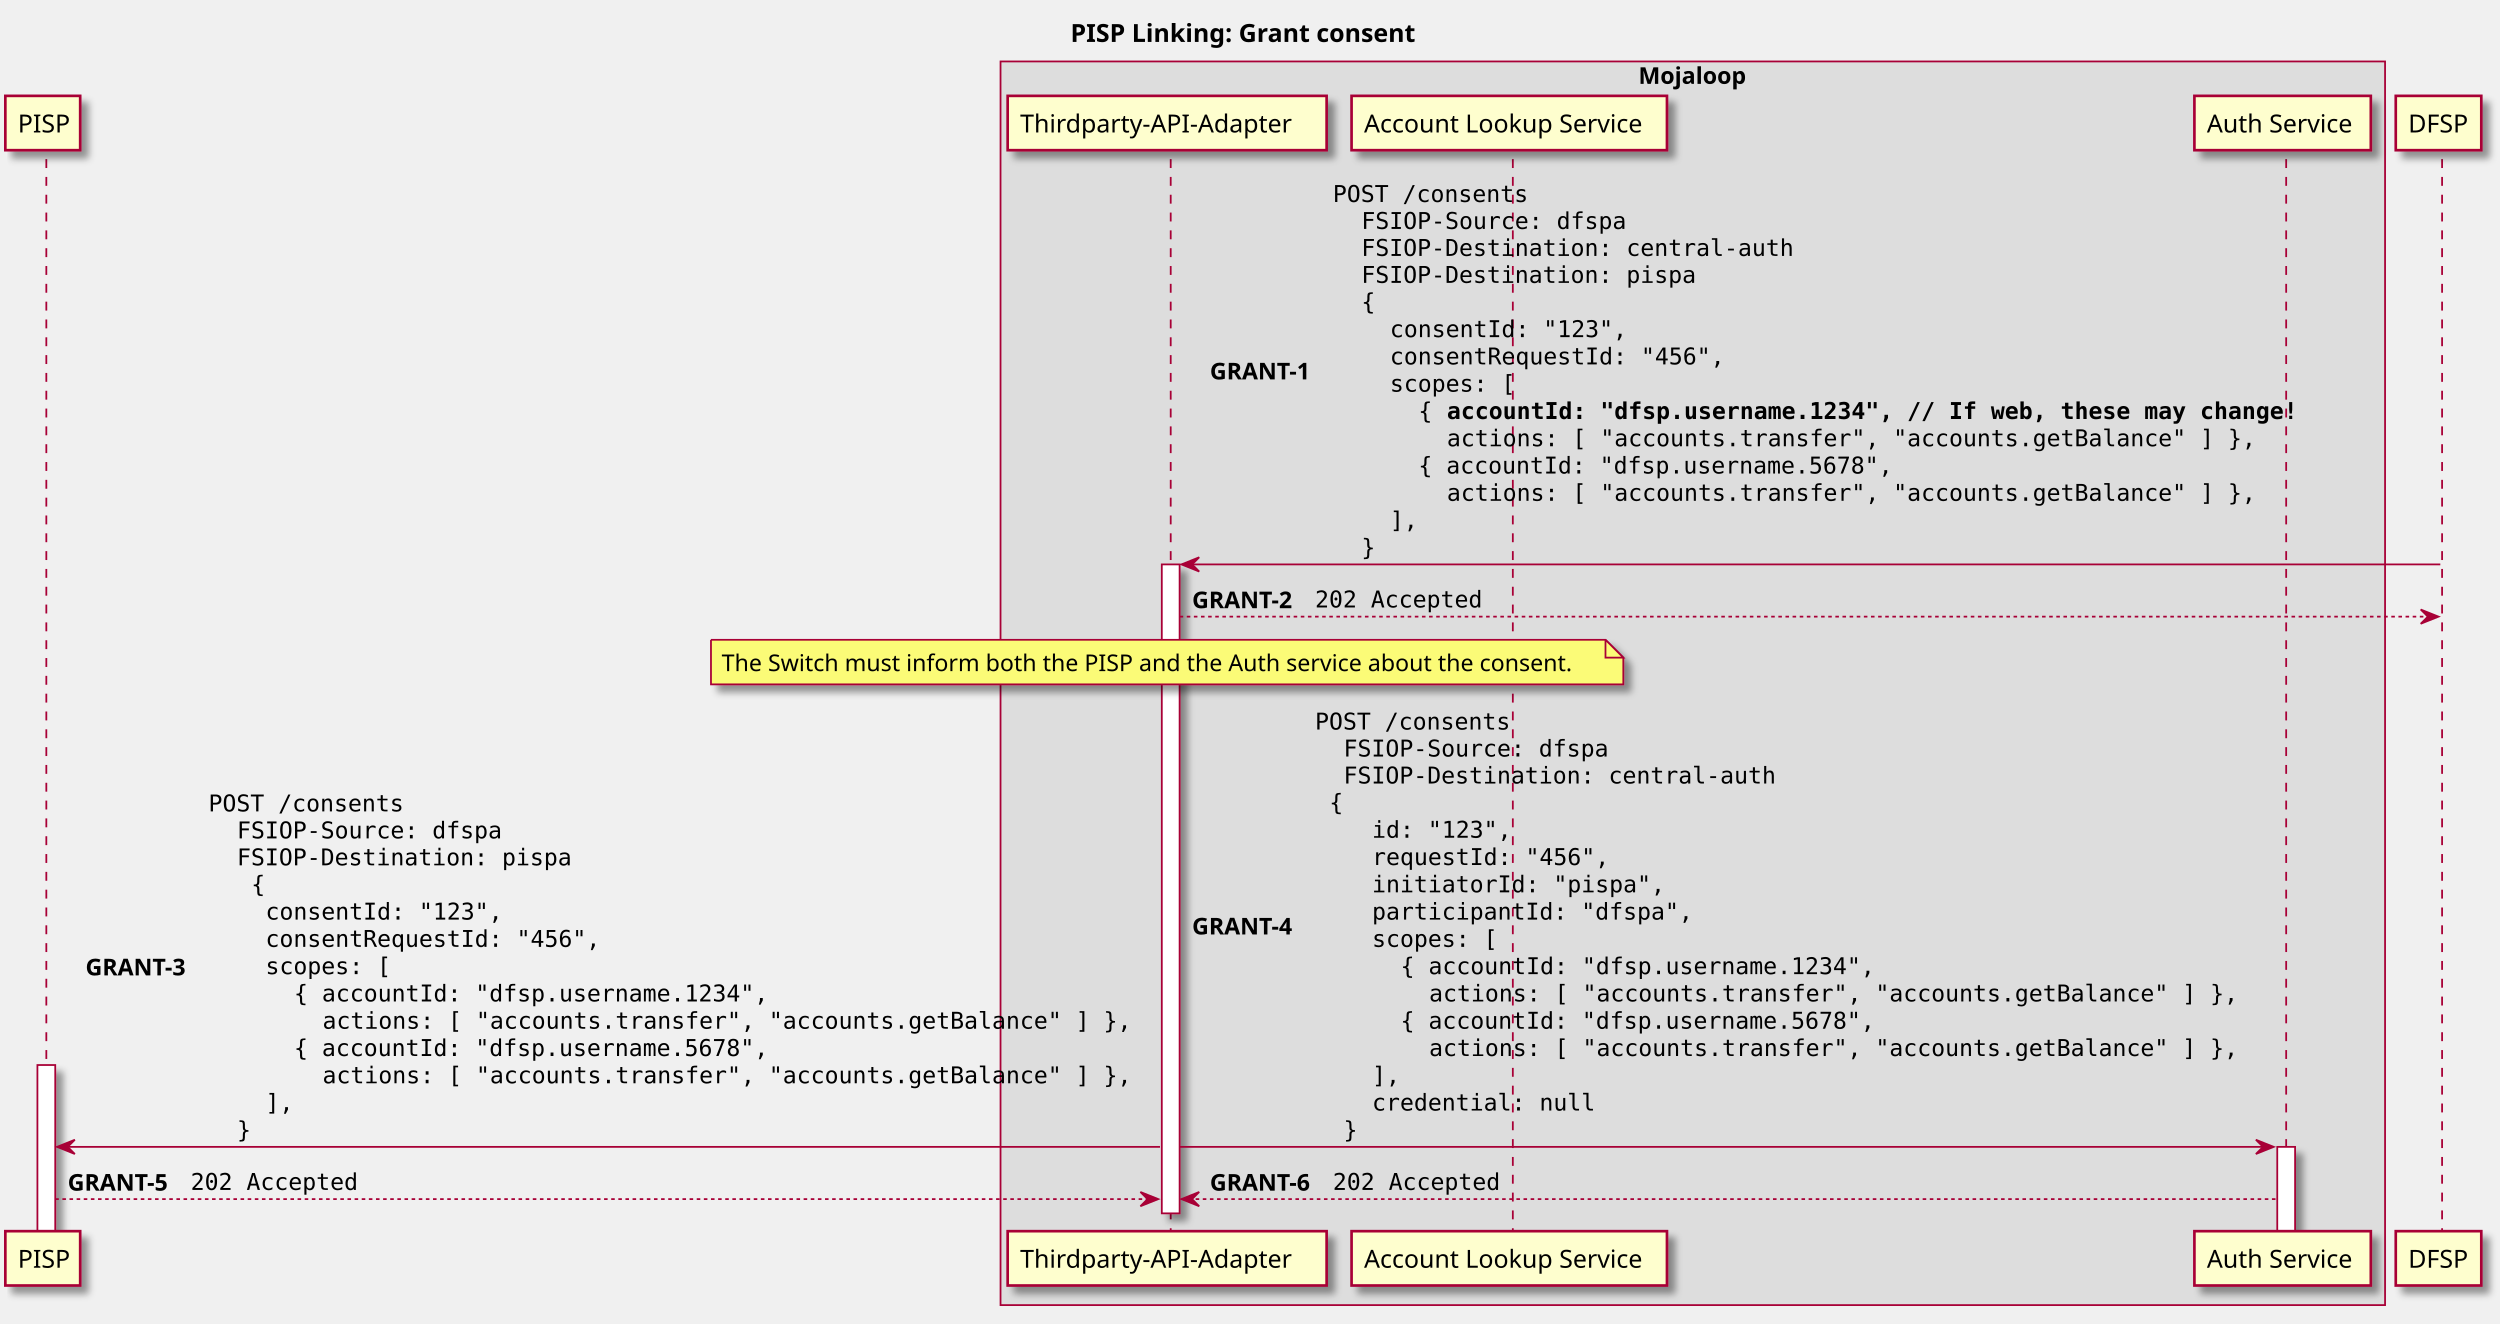
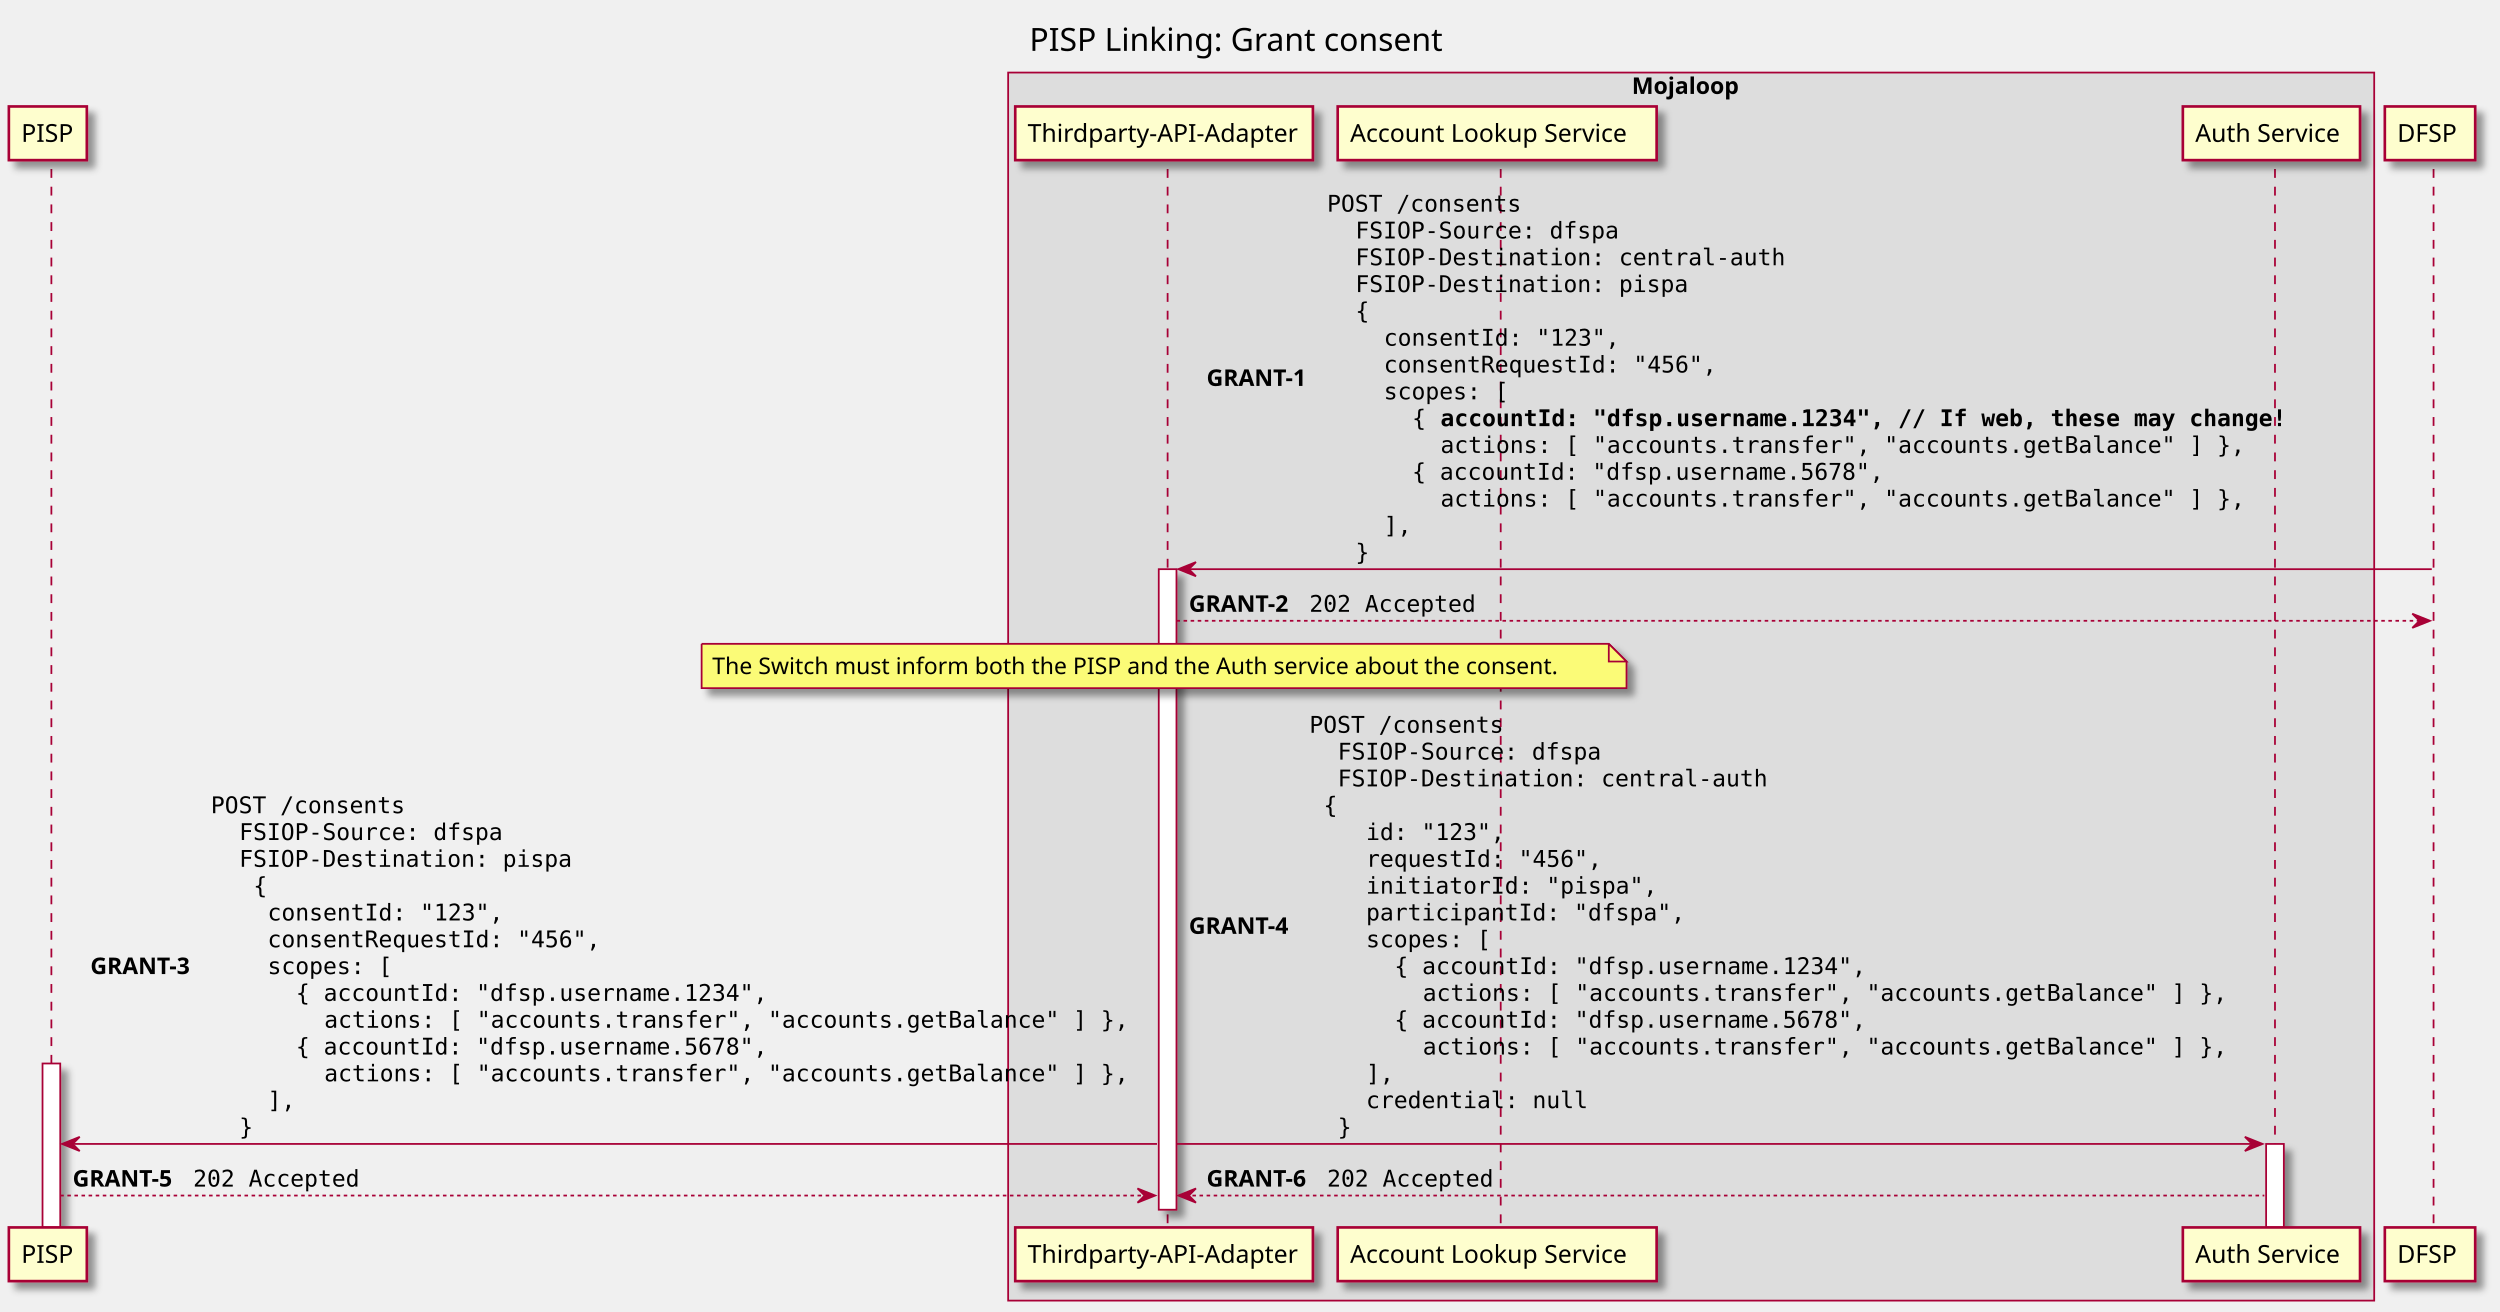
- <svg xmlns="http://www.w3.org/2000/svg" contentScriptType="application/ecmascript" contentStyleType="text/css" height="743px" preserveAspectRatio="none" style="width:1403px;height:743px;" version="1.1" viewBox="0 0 1403 743" width="1403px" zoomAndPan="magnify">
+ <svg xmlns="http://www.w3.org/2000/svg" height="740" preserveAspectRatio="none" style="width:1411px;height:740px" width="1411">
  <defs>
-     <filter height="300%" id="ffw36wz6bn99g" width="300%" x="-1" y="-1">
-       <feGaussianBlur result="blurOut" stdDeviation="2.0" />
-       <feColorMatrix in="blurOut" result="blurOut2" type="matrix" values="0 0 0 0 0 0 0 0 0 0 0 0 0 0 0 0 0 0 .4 0" />
-       <feOffset dx="4.0" dy="4.0" in="blurOut2" result="blurOut3" />
-       <feBlend in="SourceGraphic" in2="blurOut3" mode="normal" />
+     <filter height="300%" id="a" width="300%" x="-1" y="-1">
+       <feGaussianBlur result="blurOut" stdDeviation="2" />
+       <feColorMatrix in="blurOut" result="blurOut2" values="0 0 0 0 0 0 0 0 0 0 0 0 0 0 0 0 0 0 .4 0" />
+       <feOffset dx="4" dy="4" in="blurOut2" result="blurOut3" />
+       <feBlend in="SourceGraphic" in2="blurOut3" />
    </filter>
  </defs>
-   <g>
-     <rect fill="#DDDDDD" height="697.936" style="stroke: #A80036; stroke-width: 1.0;" width="777" x="561.5" y="34.488" />
-     <text fill="#000000" font-family="sans-serif" font-size="13" font-weight="bold" lengthAdjust="spacingAndGlyphs" textLength="61" x="919.5" y="47.057">Mojaloop</text>
-     <text fill="#000000" font-family="sans-serif" font-size="14" font-weight="bold" lengthAdjust="spacingAndGlyphs" textLength="198" x="600.75" y="23.535">PISP Linking: Grant consent</text>
-     <line style="stroke: #A80036; stroke-width: 1.0; stroke-dasharray: 5.0,5.0;" x1="26" x2="26" y1="89.287" y2="690.936" />
-     <rect fill="#FFFFFF" filter="url(#ffw36wz6bn99g)" height="93.242" style="stroke: #A80036; stroke-width: 1.0;" width="10" x="21" y="597.693" />
-     <line style="stroke: #A80036; stroke-width: 1.0; stroke-dasharray: 5.0,5.0;" x1="657" x2="657" y1="89.287" y2="690.936" />
-     <rect fill="#FFFFFF" filter="url(#ffw36wz6bn99g)" height="364.19" style="stroke: #A80036; stroke-width: 1.0;" width="10" x="652" y="316.746" />
-     <line style="stroke: #A80036; stroke-width: 1.0; stroke-dasharray: 5.0,5.0;" x1="849" x2="849" y1="89.287" y2="690.936" />
-     <line style="stroke: #A80036; stroke-width: 1.0; stroke-dasharray: 5.0,5.0;" x1="1283" x2="1283" y1="89.287" y2="690.936" />
-     <rect fill="#FFFFFF" filter="url(#ffw36wz6bn99g)" height="47.31" style="stroke: #A80036; stroke-width: 1.0;" width="10" x="1278" y="643.625" />
-     <line style="stroke: #A80036; stroke-width: 1.0; stroke-dasharray: 5.0,5.0;" x1="1370.5" x2="1370.5" y1="89.287" y2="690.936" />
-     <rect fill="#FEFECE" filter="url(#ffw36wz6bn99g)" height="30.488" style="stroke: #A80036; stroke-width: 1.5;" width="42" x="3" y="53.799" />
-     <text fill="#000000" font-family="sans-serif" font-size="14" lengthAdjust="spacingAndGlyphs" textLength="28" x="10" y="74.334">PISP</text>
-     <rect fill="#FEFECE" filter="url(#ffw36wz6bn99g)" height="30.488" style="stroke: #A80036; stroke-width: 1.5;" width="179" x="565.5" y="53.799" />
-     <text fill="#000000" font-family="sans-serif" font-size="14" lengthAdjust="spacingAndGlyphs" textLength="165" x="572.5" y="74.334">Thirdparty-API-Adapter</text>
-     <rect fill="#FEFECE" filter="url(#ffw36wz6bn99g)" height="30.488" style="stroke: #A80036; stroke-width: 1.5;" width="177" x="758.5" y="53.799" />
-     <text fill="#000000" font-family="sans-serif" font-size="14" lengthAdjust="spacingAndGlyphs" textLength="163" x="765.5" y="74.334">Account Lookup Service</text>
-     <rect fill="#FEFECE" filter="url(#ffw36wz6bn99g)" height="30.488" style="stroke: #A80036; stroke-width: 1.5;" width="99" x="1231.5" y="53.799" />
-     <text fill="#000000" font-family="sans-serif" font-size="14" lengthAdjust="spacingAndGlyphs" textLength="85" x="1238.5" y="74.334">Auth Service</text>
-     <rect fill="#FEFECE" filter="url(#ffw36wz6bn99g)" height="30.488" style="stroke: #A80036; stroke-width: 1.5;" width="48" x="1344.5" y="53.799" />
-     <text fill="#000000" font-family="sans-serif" font-size="14" lengthAdjust="spacingAndGlyphs" textLength="34" x="1351.5" y="74.334">DFSP</text>
-     <rect fill="#FEFECE" filter="url(#ffw36wz6bn99g)" height="30.488" style="stroke: #A80036; stroke-width: 1.5;" width="42" x="3" y="690.936" />
-     <text fill="#000000" font-family="sans-serif" font-size="14" lengthAdjust="spacingAndGlyphs" textLength="28" x="10" y="711.471">PISP</text>
-     <rect fill="#FEFECE" filter="url(#ffw36wz6bn99g)" height="30.488" style="stroke: #A80036; stroke-width: 1.5;" width="179" x="565.5" y="690.936" />
-     <text fill="#000000" font-family="sans-serif" font-size="14" lengthAdjust="spacingAndGlyphs" textLength="165" x="572.5" y="711.471">Thirdparty-API-Adapter</text>
-     <rect fill="#FEFECE" filter="url(#ffw36wz6bn99g)" height="30.488" style="stroke: #A80036; stroke-width: 1.5;" width="177" x="758.5" y="690.936" />
-     <text fill="#000000" font-family="sans-serif" font-size="14" lengthAdjust="spacingAndGlyphs" textLength="163" x="765.5" y="711.471">Account Lookup Service</text>
-     <rect fill="#FEFECE" filter="url(#ffw36wz6bn99g)" height="30.488" style="stroke: #A80036; stroke-width: 1.5;" width="99" x="1231.5" y="690.936" />
-     <text fill="#000000" font-family="sans-serif" font-size="14" lengthAdjust="spacingAndGlyphs" textLength="85" x="1238.5" y="711.471">Auth Service</text>
-     <rect fill="#FEFECE" filter="url(#ffw36wz6bn99g)" height="30.488" style="stroke: #A80036; stroke-width: 1.5;" width="48" x="1344.5" y="690.936" />
-     <text fill="#000000" font-family="sans-serif" font-size="14" lengthAdjust="spacingAndGlyphs" textLength="34" x="1351.5" y="711.471">DFSP</text>
-     <polygon fill="#A80036" points="673,312.746,663,316.746,673,320.746,669,316.746" style="stroke: #A80036; stroke-width: 1.0;" />
-     <line style="stroke: #A80036; stroke-width: 1.0;" x1="667" x2="1369.5" y1="316.746" y2="316.746" />
-     <text fill="#000000" font-family="sans-serif" font-size="13" font-weight="bold" lengthAdjust="spacingAndGlyphs" textLength="65" x="679" y="212.93">GRANT-1</text>
-     <text fill="#000000" font-family="monospace" font-size="13" lengthAdjust="spacingAndGlyphs" textLength="112" x="748" y="113.354">POST /consents</text>
-     <text fill="#000000" font-family="monospace" font-size="13" lengthAdjust="spacingAndGlyphs" textLength="152" x="764" y="128.487">FSIOP-Source: dfspa</text>
-     <text fill="#000000" font-family="monospace" font-size="13" lengthAdjust="spacingAndGlyphs" textLength="248" x="764" y="143.62">FSIOP-Destination: central-auth</text>
-     <text fill="#000000" font-family="monospace" font-size="13" lengthAdjust="spacingAndGlyphs" textLength="192" x="764" y="158.752">FSIOP-Destination: pispa</text>
-     <text fill="#000000" font-family="monospace" font-size="13" lengthAdjust="spacingAndGlyphs" textLength="8" x="764" y="173.885">{</text>
-     <text fill="#000000" font-family="sans-serif" font-size="13" lengthAdjust="spacingAndGlyphs" textLength="0" x="764" y="189.519" />
-     <text fill="#000000" font-family="monospace" font-size="13" lengthAdjust="spacingAndGlyphs" textLength="136" x="780" y="189.196">consentId: "123",</text>
-     <text fill="#000000" font-family="sans-serif" font-size="13" lengthAdjust="spacingAndGlyphs" textLength="0" x="764" y="204.83" />
-     <text fill="#000000" font-family="monospace" font-size="13" lengthAdjust="spacingAndGlyphs" textLength="192" x="780" y="204.506">consentRequestId: "456",</text>
-     <text fill="#000000" font-family="sans-serif" font-size="13" lengthAdjust="spacingAndGlyphs" textLength="0" x="764" y="220.141" />
-     <text fill="#000000" font-family="monospace" font-size="13" lengthAdjust="spacingAndGlyphs" textLength="72" x="780" y="219.817">scopes: [</text>
-     <text fill="#000000" font-family="sans-serif" font-size="13" lengthAdjust="spacingAndGlyphs" textLength="0" x="764" y="235.451" />
-     <text fill="#000000" font-family="monospace" font-size="13" lengthAdjust="spacingAndGlyphs" textLength="8" x="796" y="235.127">{</text>
-     <text fill="#000000" font-family="monospace" font-size="13" font-weight="bold" lengthAdjust="spacingAndGlyphs" textLength="488" x="812" y="235.127">accountId: "dfsp.username.1234", // If web, these may change!</text>
-     <text fill="#000000" font-family="sans-serif" font-size="13" lengthAdjust="spacingAndGlyphs" textLength="0" x="764" y="250.762" />
-     <text fill="#000000" font-family="monospace" font-size="13" lengthAdjust="spacingAndGlyphs" textLength="464" x="812" y="250.438">actions: [ "accounts.transfer", "accounts.getBalance" ] },</text>
-     <text fill="#000000" font-family="sans-serif" font-size="13" lengthAdjust="spacingAndGlyphs" textLength="0" x="764" y="266.072" />
-     <text fill="#000000" font-family="monospace" font-size="13" lengthAdjust="spacingAndGlyphs" textLength="272" x="796" y="265.748">{ accountId: "dfsp.username.5678",</text>
-     <text fill="#000000" font-family="sans-serif" font-size="13" lengthAdjust="spacingAndGlyphs" textLength="0" x="764" y="281.383" />
-     <text fill="#000000" font-family="monospace" font-size="13" lengthAdjust="spacingAndGlyphs" textLength="464" x="812" y="281.059">actions: [ "accounts.transfer", "accounts.getBalance" ] },</text>
-     <text fill="#000000" font-family="sans-serif" font-size="13" lengthAdjust="spacingAndGlyphs" textLength="0" x="764" y="296.693" />
-     <text fill="#000000" font-family="monospace" font-size="13" lengthAdjust="spacingAndGlyphs" textLength="16" x="780" y="296.37">],</text>
-     <text fill="#000000" font-family="sans-serif" font-size="13" lengthAdjust="spacingAndGlyphs" textLength="0" x="764" y="312.004" />
-     <text fill="#000000" font-family="monospace" font-size="13" lengthAdjust="spacingAndGlyphs" textLength="8" x="764" y="311.68">}</text>
-     <polygon fill="#A80036" points="1358.5,342.057,1368.5,346.057,1358.5,350.057,1362.5,346.057" style="stroke: #A80036; stroke-width: 1.0;" />
-     <line style="stroke: #A80036; stroke-width: 1.0; stroke-dasharray: 2.0,2.0;" x1="662" x2="1364.5" y1="346.057" y2="346.057" />
-     <text fill="#000000" font-family="sans-serif" font-size="13" font-weight="bold" lengthAdjust="spacingAndGlyphs" textLength="65" x="669" y="341.315">GRANT-2</text>
-     <text fill="#000000" font-family="monospace" font-size="13" lengthAdjust="spacingAndGlyphs" textLength="96" x="738" y="340.902">202 Accepted</text>
-     <path d="M399,359.057 L399,384.057 L911,384.057 L911,369.057 L901,359.057 L399,359.057 " fill="#FBFB77" filter="url(#ffw36wz6bn99g)" style="stroke: #A80036; stroke-width: 1.0;" />
-     <path d="M901,359.057 L901,369.057 L911,369.057 L901,359.057 " fill="#FBFB77" style="stroke: #A80036; stroke-width: 1.0;" />
-     <text fill="#000000" font-family="sans-serif" font-size="13" lengthAdjust="spacingAndGlyphs" textLength="491" x="405" y="376.625">The Switch must inform both the PISP and the Auth service about the consent.</text>
-     <polygon fill="#A80036" points="42,639.625,32,643.625,42,647.625,38,643.625" style="stroke: #A80036; stroke-width: 1.0;" />
-     <line style="stroke: #A80036; stroke-width: 1.0;" x1="36" x2="651" y1="643.625" y2="643.625" />
-     <text fill="#000000" font-family="sans-serif" font-size="13" font-weight="bold" lengthAdjust="spacingAndGlyphs" textLength="65" x="48" y="547.375">GRANT-3</text>
-     <text fill="#000000" font-family="monospace" font-size="13" lengthAdjust="spacingAndGlyphs" textLength="112" x="117" y="455.366">POST /consents</text>
-     <text fill="#000000" font-family="monospace" font-size="13" lengthAdjust="spacingAndGlyphs" textLength="152" x="133" y="470.498">FSIOP-Source: dfspa</text>
-     <text fill="#000000" font-family="monospace" font-size="13" lengthAdjust="spacingAndGlyphs" textLength="192" x="133" y="485.631">FSIOP-Destination: pispa</text>
-     <text fill="#000000" font-family="monospace" font-size="13" lengthAdjust="spacingAndGlyphs" textLength="8" x="141" y="500.764">{</text>
-     <text fill="#000000" font-family="sans-serif" font-size="13" lengthAdjust="spacingAndGlyphs" textLength="0" x="133" y="516.398" />
-     <text fill="#000000" font-family="monospace" font-size="13" lengthAdjust="spacingAndGlyphs" textLength="136" x="149" y="516.075">consentId: "123",</text>
-     <text fill="#000000" font-family="sans-serif" font-size="13" lengthAdjust="spacingAndGlyphs" textLength="0" x="133" y="531.709" />
-     <text fill="#000000" font-family="monospace" font-size="13" lengthAdjust="spacingAndGlyphs" textLength="192" x="149" y="531.385">consentRequestId: "456",</text>
-     <text fill="#000000" font-family="sans-serif" font-size="13" lengthAdjust="spacingAndGlyphs" textLength="0" x="133" y="547.019" />
-     <text fill="#000000" font-family="monospace" font-size="13" lengthAdjust="spacingAndGlyphs" textLength="72" x="149" y="546.696">scopes: [</text>
-     <text fill="#000000" font-family="sans-serif" font-size="13" lengthAdjust="spacingAndGlyphs" textLength="0" x="133" y="562.33" />
-     <text fill="#000000" font-family="monospace" font-size="13" lengthAdjust="spacingAndGlyphs" textLength="272" x="165" y="562.006">{ accountId: "dfsp.username.1234",</text>
-     <text fill="#000000" font-family="sans-serif" font-size="13" lengthAdjust="spacingAndGlyphs" textLength="0" x="133" y="577.641" />
-     <text fill="#000000" font-family="monospace" font-size="13" lengthAdjust="spacingAndGlyphs" textLength="464" x="181" y="577.317">actions: [ "accounts.transfer", "accounts.getBalance" ] },</text>
-     <text fill="#000000" font-family="sans-serif" font-size="13" lengthAdjust="spacingAndGlyphs" textLength="0" x="133" y="592.951" />
-     <text fill="#000000" font-family="monospace" font-size="13" lengthAdjust="spacingAndGlyphs" textLength="272" x="165" y="592.627">{ accountId: "dfsp.username.5678",</text>
-     <text fill="#000000" font-family="sans-serif" font-size="13" lengthAdjust="spacingAndGlyphs" textLength="0" x="133" y="608.262" />
-     <text fill="#000000" font-family="monospace" font-size="13" lengthAdjust="spacingAndGlyphs" textLength="464" x="181" y="607.938">actions: [ "accounts.transfer", "accounts.getBalance" ] },</text>
-     <text fill="#000000" font-family="sans-serif" font-size="13" lengthAdjust="spacingAndGlyphs" textLength="0" x="133" y="623.572" />
-     <text fill="#000000" font-family="monospace" font-size="13" lengthAdjust="spacingAndGlyphs" textLength="16" x="149" y="623.249">],</text>
-     <text fill="#000000" font-family="sans-serif" font-size="13" lengthAdjust="spacingAndGlyphs" textLength="0" x="133" y="638.883" />
-     <text fill="#000000" font-family="monospace" font-size="13" lengthAdjust="spacingAndGlyphs" textLength="8" x="133" y="638.559">}</text>
-     <polygon fill="#A80036" points="1266,639.625,1276,643.625,1266,647.625,1270,643.625" style="stroke: #A80036; stroke-width: 1.0;" />
-     <line style="stroke: #A80036; stroke-width: 1.0;" x1="662" x2="1272" y1="643.625" y2="643.625" />
-     <text fill="#000000" font-family="sans-serif" font-size="13" font-weight="bold" lengthAdjust="spacingAndGlyphs" textLength="65" x="669" y="524.409">GRANT-4</text>
-     <text fill="#000000" font-family="monospace" font-size="13" lengthAdjust="spacingAndGlyphs" textLength="112" x="738" y="409.434">POST /consents</text>
-     <text fill="#000000" font-family="monospace" font-size="13" lengthAdjust="spacingAndGlyphs" textLength="152" x="754" y="424.567">FSIOP-Source: dfspa</text>
-     <text fill="#000000" font-family="monospace" font-size="13" lengthAdjust="spacingAndGlyphs" textLength="248" x="754" y="439.7">FSIOP-Destination: central-auth</text>
-     <text fill="#000000" font-family="monospace" font-size="13" lengthAdjust="spacingAndGlyphs" textLength="8" x="746" y="454.832">{</text>
-     <text fill="#000000" font-family="sans-serif" font-size="13" lengthAdjust="spacingAndGlyphs" textLength="0" x="754" y="470.467" />
-     <text fill="#000000" font-family="monospace" font-size="13" lengthAdjust="spacingAndGlyphs" textLength="80" x="770" y="470.143">id: "123",</text>
-     <text fill="#000000" font-family="sans-serif" font-size="13" lengthAdjust="spacingAndGlyphs" textLength="0" x="754" y="485.777" />
-     <text fill="#000000" font-family="monospace" font-size="13" lengthAdjust="spacingAndGlyphs" textLength="136" x="770" y="485.454">requestId: "456",</text>
-     <text fill="#000000" font-family="sans-serif" font-size="13" lengthAdjust="spacingAndGlyphs" textLength="0" x="754" y="501.088" />
-     <text fill="#000000" font-family="monospace" font-size="13" lengthAdjust="spacingAndGlyphs" textLength="168" x="770" y="500.764">initiatorId: "pispa",</text>
-     <text fill="#000000" font-family="sans-serif" font-size="13" lengthAdjust="spacingAndGlyphs" textLength="0" x="754" y="516.398" />
-     <text fill="#000000" font-family="monospace" font-size="13" lengthAdjust="spacingAndGlyphs" textLength="184" x="770" y="516.075">participantId: "dfspa",</text>
-     <text fill="#000000" font-family="sans-serif" font-size="13" lengthAdjust="spacingAndGlyphs" textLength="0" x="754" y="531.709" />
-     <text fill="#000000" font-family="monospace" font-size="13" lengthAdjust="spacingAndGlyphs" textLength="72" x="770" y="531.385">scopes: [</text>
-     <text fill="#000000" font-family="sans-serif" font-size="13" lengthAdjust="spacingAndGlyphs" textLength="0" x="754" y="547.019" />
-     <text fill="#000000" font-family="monospace" font-size="13" lengthAdjust="spacingAndGlyphs" textLength="272" x="786" y="546.696">{ accountId: "dfsp.username.1234",</text>
-     <text fill="#000000" font-family="sans-serif" font-size="13" lengthAdjust="spacingAndGlyphs" textLength="0" x="754" y="562.33" />
-     <text fill="#000000" font-family="monospace" font-size="13" lengthAdjust="spacingAndGlyphs" textLength="464" x="802" y="562.006">actions: [ "accounts.transfer", "accounts.getBalance" ] },</text>
-     <text fill="#000000" font-family="sans-serif" font-size="13" lengthAdjust="spacingAndGlyphs" textLength="0" x="754" y="577.641" />
-     <text fill="#000000" font-family="monospace" font-size="13" lengthAdjust="spacingAndGlyphs" textLength="272" x="786" y="577.317">{ accountId: "dfsp.username.5678",</text>
-     <text fill="#000000" font-family="sans-serif" font-size="13" lengthAdjust="spacingAndGlyphs" textLength="0" x="754" y="592.951" />
-     <text fill="#000000" font-family="monospace" font-size="13" lengthAdjust="spacingAndGlyphs" textLength="464" x="802" y="592.627">actions: [ "accounts.transfer", "accounts.getBalance" ] },</text>
-     <text fill="#000000" font-family="sans-serif" font-size="13" lengthAdjust="spacingAndGlyphs" textLength="0" x="754" y="608.262" />
-     <text fill="#000000" font-family="monospace" font-size="13" lengthAdjust="spacingAndGlyphs" textLength="16" x="770" y="607.938">],</text>
-     <text fill="#000000" font-family="sans-serif" font-size="13" lengthAdjust="spacingAndGlyphs" textLength="0" x="754" y="623.572" />
-     <text fill="#000000" font-family="monospace" font-size="13" lengthAdjust="spacingAndGlyphs" textLength="128" x="770" y="623.249">credential: null</text>
-     <text fill="#000000" font-family="sans-serif" font-size="13" lengthAdjust="spacingAndGlyphs" textLength="0" x="754" y="638.883" />
-     <text fill="#000000" font-family="monospace" font-size="13" lengthAdjust="spacingAndGlyphs" textLength="8" x="754" y="638.559">}</text>
-     <polygon fill="#A80036" points="640,668.936,650,672.936,640,676.936,644,672.936" style="stroke: #A80036; stroke-width: 1.0;" />
-     <line style="stroke: #A80036; stroke-width: 1.0; stroke-dasharray: 2.0,2.0;" x1="31" x2="646" y1="672.936" y2="672.936" />
-     <text fill="#000000" font-family="sans-serif" font-size="13" font-weight="bold" lengthAdjust="spacingAndGlyphs" textLength="65" x="38" y="668.193">GRANT-5</text>
-     <text fill="#000000" font-family="monospace" font-size="13" lengthAdjust="spacingAndGlyphs" textLength="96" x="107" y="667.781">202 Accepted</text>
-     <polygon fill="#A80036" points="673,668.936,663,672.936,673,676.936,669,672.936" style="stroke: #A80036; stroke-width: 1.0;" />
-     <line style="stroke: #A80036; stroke-width: 1.0; stroke-dasharray: 2.0,2.0;" x1="667" x2="1277" y1="672.936" y2="672.936" />
-     <text fill="#000000" font-family="sans-serif" font-size="13" font-weight="bold" lengthAdjust="spacingAndGlyphs" textLength="65" x="679" y="668.193">GRANT-6</text>
-     <text fill="#000000" font-family="monospace" font-size="13" lengthAdjust="spacingAndGlyphs" textLength="96" x="748" y="667.781">202 Accepted</text>
-   </g>
+   <path fill="#DDD" stroke="#a80036" d="M569 40.953h771v693.109H569z" />
+   <text font-family="sans-serif" font-size="13" font-weight="bold" lengthAdjust="spacingAndGlyphs" textLength="67" x="921" y="53.02">
+     Mojaloop
+   </text>
+   <text font-family="sans-serif" font-size="18" lengthAdjust="spacingAndGlyphs" textLength="244" x="581" y="28.708">
+     PISP Linking: Grant consent
+   </text>
+   <path stroke="#a80036" stroke-dasharray="5,5" d="M29 95.383v597.383" />
+   <path fill="#FFF" filter="url(#a)" stroke="#a80036" d="M24 600.234h10v92.531H24z" />
+   <path stroke="#a80036" stroke-dasharray="5,5" d="M659 95.383v597.383" />
+   <path fill="#FFF" filter="url(#a)" stroke="#a80036" d="M654 321.242h10v361.523h-10z" />
+   <path stroke="#a80036" stroke-dasharray="5,5" d="M847 95.383v597.383M1284 95.383v597.383" />
+   <path fill="#FFF" filter="url(#a)" stroke="#a80036" d="M1279 645.633h10v47.133h-10z" />
+   <path stroke="#a80036" stroke-dasharray="5,5" d="M1373.5 95.383v597.383" />
+   <path fill="#FEFECE" filter="url(#a)" stroke="#a80036" stroke-width="1.5" d="M5 60.086h44v30.297H5z" />
+   <text font-family="sans-serif" font-size="14" lengthAdjust="spacingAndGlyphs" textLength="30" x="12" y="80.081">
+     PISP
+   </text>
+   <path fill="#FEFECE" filter="url(#a)" stroke="#a80036" stroke-width="1.5" d="M573 60.086h168v30.297H573z" />
+   <text font-family="sans-serif" font-size="14" lengthAdjust="spacingAndGlyphs" textLength="154" x="580" y="80.081">
+     Thirdparty-API-Adapter
+   </text>
+   <path fill="#FEFECE" filter="url(#a)" stroke="#a80036" stroke-width="1.5" d="M755 60.086h180v30.297H755z" />
+   <text font-family="sans-serif" font-size="14" lengthAdjust="spacingAndGlyphs" textLength="166" x="762" y="80.081">
+     Account Lookup Service
+   </text>
+   <path fill="#FEFECE" filter="url(#a)" stroke="#a80036" stroke-width="1.5" d="M1232 60.086h100v30.297h-100z" />
+   <text font-family="sans-serif" font-size="14" lengthAdjust="spacingAndGlyphs" textLength="86" x="1239" y="80.081">
+     Auth Service
+   </text>
+   <path fill="#FEFECE" filter="url(#a)" stroke="#a80036" stroke-width="1.5" d="M1346 60.086h51v30.297h-51z" />
+   <text font-family="sans-serif" font-size="14" lengthAdjust="spacingAndGlyphs" textLength="37" x="1353" y="80.081">
+     DFSP
+   </text>
+   <path fill="#FEFECE" filter="url(#a)" stroke="#a80036" stroke-width="1.5" d="M5 692.766h44v30.297H5z" />
+   <text font-family="sans-serif" font-size="14" lengthAdjust="spacingAndGlyphs" textLength="30" x="12" y="712.761">
+     PISP
+   </text>
+   <path fill="#FEFECE" filter="url(#a)" stroke="#a80036" stroke-width="1.5" d="M573 692.766h168v30.297H573z" />
+   <text font-family="sans-serif" font-size="14" lengthAdjust="spacingAndGlyphs" textLength="154" x="580" y="712.761">
+     Thirdparty-API-Adapter
+   </text>
+   <path fill="#FEFECE" filter="url(#a)" stroke="#a80036" stroke-width="1.5" d="M755 692.766h180v30.297H755z" />
+   <text font-family="sans-serif" font-size="14" lengthAdjust="spacingAndGlyphs" textLength="166" x="762" y="712.761">
+     Account Lookup Service
+   </text>
+   <path fill="#FEFECE" filter="url(#a)" stroke="#a80036" stroke-width="1.5" d="M1232 692.766h100v30.297h-100z" />
+   <text font-family="sans-serif" font-size="14" lengthAdjust="spacingAndGlyphs" textLength="86" x="1239" y="712.761">
+     Auth Service
+   </text>
+   <path fill="#FEFECE" filter="url(#a)" stroke="#a80036" stroke-width="1.5" d="M1346 692.766h51v30.297h-51z" />
+   <text font-family="sans-serif" font-size="14" lengthAdjust="spacingAndGlyphs" textLength="37" x="1353" y="712.761">
+     DFSP
+   </text>
+   <path fill="#A80036" stroke="#a80036" d="M675 317.242l-10 4 10 4-4-4z" />
+   <path stroke="#a80036" d="M669 321.242h703.5" />
+   <text font-family="sans-serif" font-size="13" font-weight="bold" lengthAdjust="spacingAndGlyphs" textLength="64" x="681" y="217.813">
+     GRANT-1
+   </text>
+   <text font-family="monospace" font-size="13" lengthAdjust="spacingAndGlyphs" textLength="112" x="749" y="119.45">
+     POST /consents
+   </text>
+   <text font-family="monospace" font-size="13" lengthAdjust="spacingAndGlyphs" textLength="152" x="765" y="134.583">
+     FSIOP-Source: dfspa
+   </text>
+   <text font-family="monospace" font-size="13" lengthAdjust="spacingAndGlyphs" textLength="248" x="765" y="149.715">
+     FSIOP-Destination: central-auth
+   </text>
+   <text font-family="monospace" font-size="13" lengthAdjust="spacingAndGlyphs" textLength="192" x="765" y="164.848">
+     FSIOP-Destination: pispa
+   </text>
+   <text font-family="monospace" font-size="13" lengthAdjust="spacingAndGlyphs" textLength="8" x="765" y="179.981">
+     {
+   </text>
+   <text font-family="monospace" font-size="13" lengthAdjust="spacingAndGlyphs" textLength="136" x="781" y="195.114">
+     consentId: "123",
+   </text>
+   <text font-family="monospace" font-size="13" lengthAdjust="spacingAndGlyphs" textLength="192" x="781" y="210.247">
+     consentRequestId: "456",
+   </text>
+   <text font-family="monospace" font-size="13" lengthAdjust="spacingAndGlyphs" textLength="72" x="781" y="225.379">
+     scopes: [
+   </text>
+   <text font-family="monospace" font-size="13" lengthAdjust="spacingAndGlyphs" textLength="8" x="797" y="240.512">
+     {
+   </text>
+   <text font-family="monospace" font-size="13" font-weight="bold" lengthAdjust="spacingAndGlyphs" textLength="488" x="813" y="240.512">
+     accountId: "dfsp.username.1234", // If web, these may change!
+   </text>
+   <text font-family="monospace" font-size="13" lengthAdjust="spacingAndGlyphs" textLength="464" x="813" y="255.645">
+     actions: [ "accounts.transfer", "accounts.getBalance" ] },
+   </text>
+   <text font-family="monospace" font-size="13" lengthAdjust="spacingAndGlyphs" textLength="272" x="797" y="270.778">
+     { accountId: "dfsp.username.5678",
+   </text>
+   <text font-family="monospace" font-size="13" lengthAdjust="spacingAndGlyphs" textLength="464" x="813" y="285.911">
+     actions: [ "accounts.transfer", "accounts.getBalance" ] },
+   </text>
+   <text font-family="monospace" font-size="13" lengthAdjust="spacingAndGlyphs" textLength="16" x="781" y="301.043">
+     ],
+   </text>
+   <text font-family="monospace" font-size="13" lengthAdjust="spacingAndGlyphs" textLength="8" x="765" y="316.176">
+     }
+   </text>
+   <path fill="#A80036" stroke="#a80036" d="M1361.5 346.375l10 4-10 4 4-4z" />
+   <path stroke="#a80036" stroke-dasharray="2,2" d="M664 350.375h703.5" />
+   <text font-family="sans-serif" font-size="13" font-weight="bold" lengthAdjust="spacingAndGlyphs" textLength="64" x="671" y="345.309">
+     GRANT-2
+   </text>
+   <text font-family="monospace" font-size="13" lengthAdjust="spacingAndGlyphs" textLength="96" x="739" y="345.309">
+     202 Accepted
+   </text>
+   <path d="M396 363.375v25h522v-15l-10-10H396" fill="#FBFB77" filter="url(#a)" stroke="#a80036" />
+   <path d="M908 363.375v10h10l-10-10" fill="#FBFB77" stroke="#a80036" />
+   <text font-family="sans-serif" font-size="13" lengthAdjust="spacingAndGlyphs" textLength="501" x="402" y="380.442">
+     The Switch must inform both the PISP and the Auth service about the consent.
+   </text>
+   <path fill="#A80036" stroke="#a80036" d="M45 641.633l-10 4 10 4-4-4z" />
+   <path stroke="#a80036" d="M39 645.633h614" />
+   <text font-family="sans-serif" font-size="13" font-weight="bold" lengthAdjust="spacingAndGlyphs" textLength="64" x="51" y="549.77">
+     GRANT-3
+   </text>
+   <text font-family="monospace" font-size="13" lengthAdjust="spacingAndGlyphs" textLength="112" x="119" y="458.973">
+     POST /consents
+   </text>
+   <text font-family="monospace" font-size="13" lengthAdjust="spacingAndGlyphs" textLength="152" x="135" y="474.106">
+     FSIOP-Source: dfspa
+   </text>
+   <text font-family="monospace" font-size="13" lengthAdjust="spacingAndGlyphs" textLength="192" x="135" y="489.239">
+     FSIOP-Destination: pispa
+   </text>
+   <text font-family="monospace" font-size="13" lengthAdjust="spacingAndGlyphs" textLength="8" x="143" y="504.372">
+     {
+   </text>
+   <text font-family="monospace" font-size="13" lengthAdjust="spacingAndGlyphs" textLength="136" x="151" y="519.504">
+     consentId: "123",
+   </text>
+   <text font-family="monospace" font-size="13" lengthAdjust="spacingAndGlyphs" textLength="192" x="151" y="534.637">
+     consentRequestId: "456",
+   </text>
+   <text font-family="monospace" font-size="13" lengthAdjust="spacingAndGlyphs" textLength="72" x="151" y="549.77">
+     scopes: [
+   </text>
+   <text font-family="monospace" font-size="13" lengthAdjust="spacingAndGlyphs" textLength="272" x="167" y="564.903">
+     { accountId: "dfsp.username.1234",
+   </text>
+   <text font-family="monospace" font-size="13" lengthAdjust="spacingAndGlyphs" textLength="464" x="183" y="580.036">
+     actions: [ "accounts.transfer", "accounts.getBalance" ] },
+   </text>
+   <text font-family="monospace" font-size="13" lengthAdjust="spacingAndGlyphs" textLength="272" x="167" y="595.168">
+     { accountId: "dfsp.username.5678",
+   </text>
+   <text font-family="monospace" font-size="13" lengthAdjust="spacingAndGlyphs" textLength="464" x="183" y="610.301">
+     actions: [ "accounts.transfer", "accounts.getBalance" ] },
+   </text>
+   <text font-family="monospace" font-size="13" lengthAdjust="spacingAndGlyphs" textLength="16" x="151" y="625.434">
+     ],
+   </text>
+   <text font-family="monospace" font-size="13" lengthAdjust="spacingAndGlyphs" textLength="8" x="135" y="640.567">
+     }
+   </text>
+   <path fill="#A80036" stroke="#a80036" d="M1267 641.633l10 4-10 4 4-4z" />
+   <path stroke="#a80036" d="M664 645.633h609" />
+   <text font-family="sans-serif" font-size="13" font-weight="bold" lengthAdjust="spacingAndGlyphs" textLength="64" x="671" y="527.071">
+     GRANT-4
+   </text>
+   <text font-family="monospace" font-size="13" lengthAdjust="spacingAndGlyphs" textLength="112" x="739" y="413.575">
+     POST /consents
+   </text>
+   <text font-family="monospace" font-size="13" lengthAdjust="spacingAndGlyphs" textLength="152" x="755" y="428.707">
+     FSIOP-Source: dfspa
+   </text>
+   <text font-family="monospace" font-size="13" lengthAdjust="spacingAndGlyphs" textLength="248" x="755" y="443.84">
+     FSIOP-Destination: central-auth
+   </text>
+   <text font-family="monospace" font-size="13" lengthAdjust="spacingAndGlyphs" textLength="8" x="747" y="458.973">
+     {
+   </text>
+   <text font-family="monospace" font-size="13" lengthAdjust="spacingAndGlyphs" textLength="80" x="771" y="474.106">
+     id: "123",
+   </text>
+   <text font-family="monospace" font-size="13" lengthAdjust="spacingAndGlyphs" textLength="136" x="771" y="489.239">
+     requestId: "456",
+   </text>
+   <text font-family="monospace" font-size="13" lengthAdjust="spacingAndGlyphs" textLength="168" x="771" y="504.372">
+     initiatorId: "pispa",
+   </text>
+   <text font-family="monospace" font-size="13" lengthAdjust="spacingAndGlyphs" textLength="184" x="771" y="519.504">
+     participantId: "dfspa",
+   </text>
+   <text font-family="monospace" font-size="13" lengthAdjust="spacingAndGlyphs" textLength="72" x="771" y="534.637">
+     scopes: [
+   </text>
+   <text font-family="monospace" font-size="13" lengthAdjust="spacingAndGlyphs" textLength="272" x="787" y="549.77">
+     { accountId: "dfsp.username.1234",
+   </text>
+   <text font-family="monospace" font-size="13" lengthAdjust="spacingAndGlyphs" textLength="464" x="803" y="564.903">
+     actions: [ "accounts.transfer", "accounts.getBalance" ] },
+   </text>
+   <text font-family="monospace" font-size="13" lengthAdjust="spacingAndGlyphs" textLength="272" x="787" y="580.036">
+     { accountId: "dfsp.username.5678",
+   </text>
+   <text font-family="monospace" font-size="13" lengthAdjust="spacingAndGlyphs" textLength="464" x="803" y="595.168">
+     actions: [ "accounts.transfer", "accounts.getBalance" ] },
+   </text>
+   <text font-family="monospace" font-size="13" lengthAdjust="spacingAndGlyphs" textLength="16" x="771" y="610.301">
+     ],
+   </text>
+   <text font-family="monospace" font-size="13" lengthAdjust="spacingAndGlyphs" textLength="128" x="771" y="625.434">
+     credential: null
+   </text>
+   <text font-family="monospace" font-size="13" lengthAdjust="spacingAndGlyphs" textLength="8" x="755" y="640.567">
+     }
+   </text>
+   <path fill="#A80036" stroke="#a80036" d="M642 670.766l10 4-10 4 4-4z" />
+   <path stroke="#a80036" stroke-dasharray="2,2" d="M34 674.766h614" />
+   <text font-family="sans-serif" font-size="13" font-weight="bold" lengthAdjust="spacingAndGlyphs" textLength="64" x="41" y="669.7">
+     GRANT-5
+   </text>
+   <text font-family="monospace" font-size="13" lengthAdjust="spacingAndGlyphs" textLength="96" x="109" y="669.7">
+     202 Accepted
+   </text>
+   <path fill="#A80036" stroke="#a80036" d="M675 670.766l-10 4 10 4-4-4z" />
+   <path stroke="#a80036" stroke-dasharray="2,2" d="M669 674.766h609" />
+   <text font-family="sans-serif" font-size="13" font-weight="bold" lengthAdjust="spacingAndGlyphs" textLength="64" x="681" y="669.7">
+     GRANT-6
+   </text>
+   <text font-family="monospace" font-size="13" lengthAdjust="spacingAndGlyphs" textLength="96" x="749" y="669.7">
+     202 Accepted
+   </text>
</svg>
